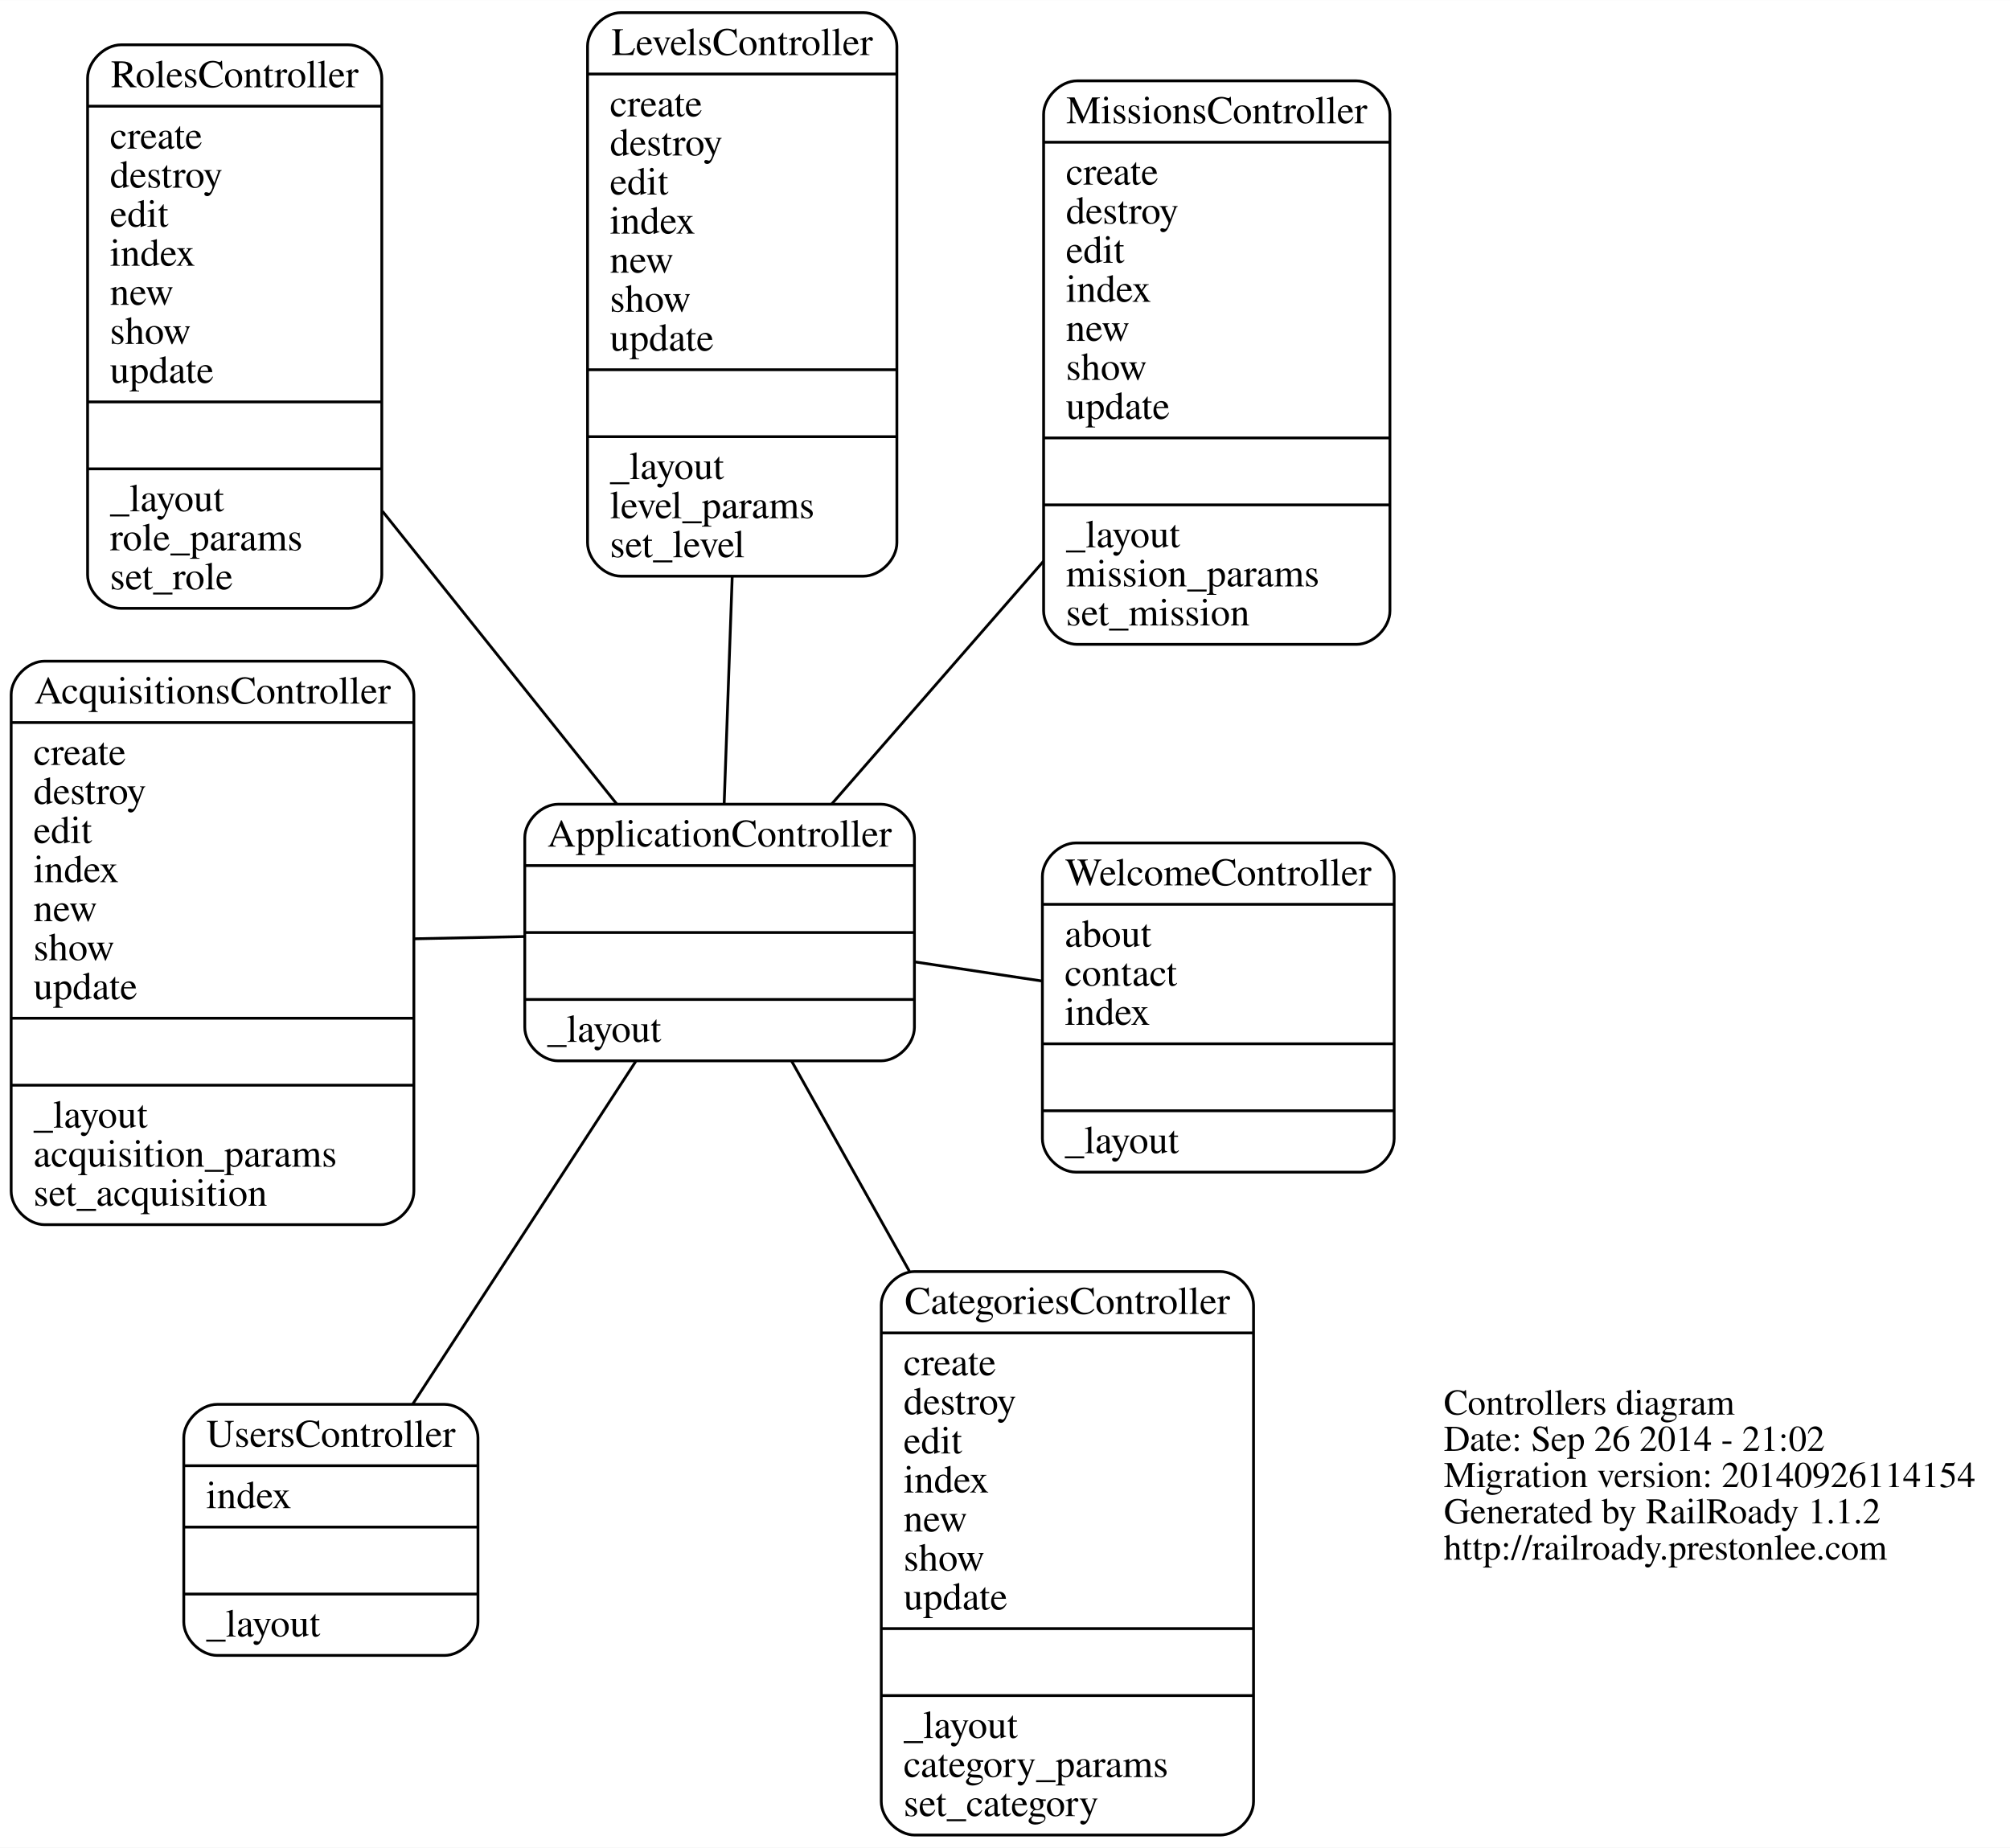
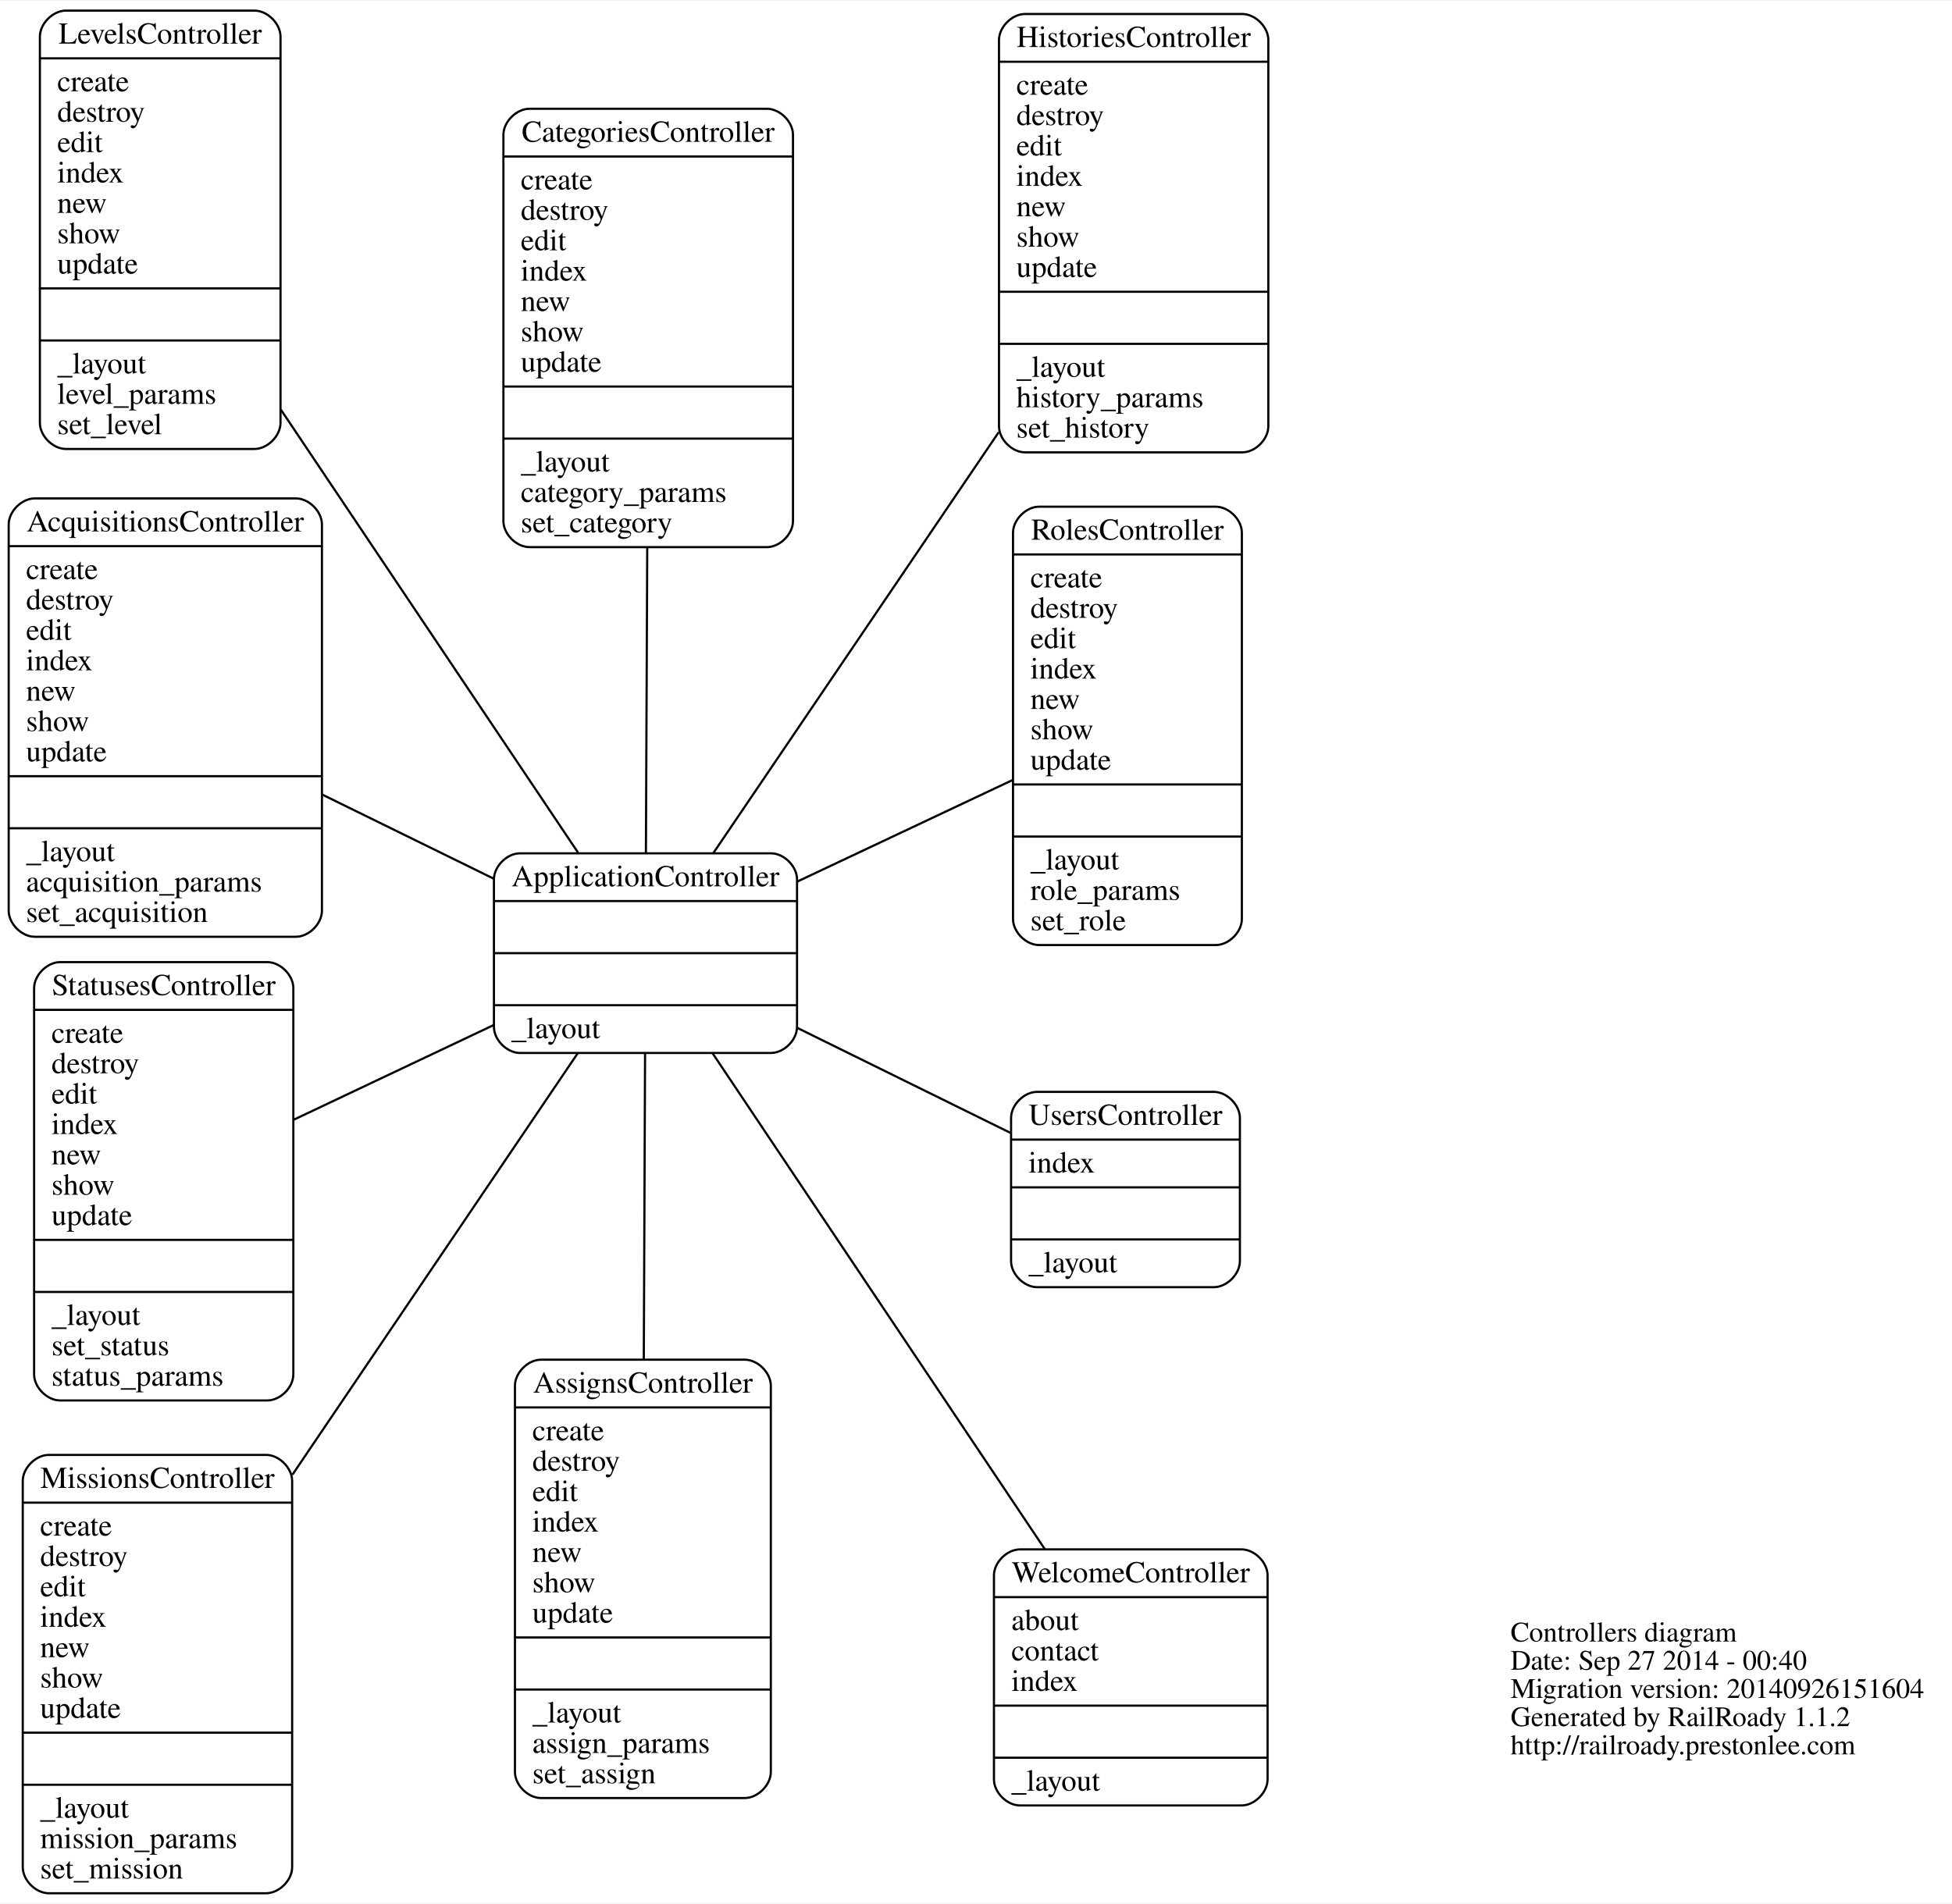
- <svg xmlns="http://www.w3.org/2000/svg" width="720pt" height="662pt" viewBox="0.00 0.00 720.34 662.25">
-   <g id="graph0" class="graph" transform="scale(1 1) rotate(0) translate(279.891 336.129)">
-     <polygon fill="white" stroke="none" points="-279.891,326.125 -279.891,-336.129 440.45,-336.129 440.45,326.125 -279.891,326.125" />
+ <svg xmlns="http://www.w3.org/2000/svg" width="899pt" height="877pt" viewBox="0.00 0.00 899.34 876.55">
+   <g id="graph0" class="graph" transform="scale(1 1) rotate(0) translate(288.653 416.141)">
+     <polygon fill="white" stroke="none" points="-288.653,460.412 -288.653,-416.141 610.688,-416.141 610.688,460.412 -288.653,460.412" />
    <g id="node1" class="node">
-       <text text-anchor="start" x="237.55" y="170.9" font-family="Times,serif" font-size="13.00">Controllers diagram</text>
-       <text text-anchor="start" x="237.55" y="183.9" font-family="Times,serif" font-size="13.00">Date: Sep 26 2014 - 21:02</text>
-       <text text-anchor="start" x="237.55" y="196.9" font-family="Times,serif" font-size="13.00">Migration version: 20140926114154</text>
-       <text text-anchor="start" x="237.55" y="209.9" font-family="Times,serif" font-size="13.00">Generated by RailRoady 1.1.2</text>
-       <text text-anchor="start" x="237.55" y="222.9" font-family="Times,serif" font-size="13.00">http://railroady.prestonlee.com</text>
+       <text text-anchor="start" x="407.312" y="339.9" font-family="Times,serif" font-size="13.00">Controllers diagram</text>
+       <text text-anchor="start" x="407.312" y="352.9" font-family="Times,serif" font-size="13.00">Date: Sep 27 2014 - 00:40</text>
+       <text text-anchor="start" x="407.312" y="365.9" font-family="Times,serif" font-size="13.00">Migration version: 20140926151604</text>
+       <text text-anchor="start" x="407.312" y="378.9" font-family="Times,serif" font-size="13.00">Generated by RailRoady 1.1.2</text>
+       <text text-anchor="start" x="407.312" y="391.9" font-family="Times,serif" font-size="13.00">http://railroady.prestonlee.com</text>
    </g>
    <g id="node2" class="node">
-       <path fill="none" stroke="black" d="M-263.891,102.833C-263.891,102.833 -143.567,102.833 -143.567,102.833 -137.567,102.833 -131.567,96.833 -131.567,90.833 -131.567,90.833 -131.567,-87.167 -131.567,-87.167 -131.567,-93.167 -137.567,-99.167 -143.567,-99.167 -143.567,-99.167 -263.891,-99.167 -263.891,-99.167 -269.891,-99.167 -275.891,-93.167 -275.891,-87.167 -275.891,-87.167 -275.891,90.833 -275.891,90.833 -275.891,96.833 -269.891,102.833 -263.891,102.833" />
-       <text text-anchor="middle" x="-203.729" y="-83.967" font-family="Times,serif" font-size="14.00">AcquisitionsController</text>
-       <polyline fill="none" stroke="black" points="-275.891,-77.167 -131.567,-77.167 " />
-       <text text-anchor="start" x="-267.891" y="-61.967" font-family="Times,serif" font-size="14.00">create</text>
-       <text text-anchor="start" x="-267.891" y="-47.967" font-family="Times,serif" font-size="14.00">destroy</text>
-       <text text-anchor="start" x="-267.891" y="-33.967" font-family="Times,serif" font-size="14.00">edit</text>
-       <text text-anchor="start" x="-267.891" y="-19.967" font-family="Times,serif" font-size="14.00">index</text>
-       <text text-anchor="start" x="-267.891" y="-5.967" font-family="Times,serif" font-size="14.00">new</text>
-       <text text-anchor="start" x="-267.891" y="8.033" font-family="Times,serif" font-size="14.00">show</text>
-       <text text-anchor="start" x="-267.891" y="22.033" font-family="Times,serif" font-size="14.00">update</text>
-       <polyline fill="none" stroke="black" points="-275.891,28.833 -131.567,28.833 " />
-       <polyline fill="none" stroke="black" points="-275.891,52.833 -131.567,52.833 " />
-       <text text-anchor="start" x="-267.891" y="68.033" font-family="Times,serif" font-size="14.00">_layout</text>
-       <text text-anchor="start" x="-267.891" y="82.033" font-family="Times,serif" font-size="14.00">acquisition_params</text>
-       <text text-anchor="start" x="-267.891" y="96.033" font-family="Times,serif" font-size="14.00">set_acquisition</text>
+       <path fill="none" stroke="black" d="M-272.653,15.144C-272.653,15.144 -152.329,15.144 -152.329,15.144 -146.329,15.144 -140.329,9.144 -140.329,3.144 -140.329,3.144 -140.329,-174.856 -140.329,-174.856 -140.329,-180.856 -146.329,-186.856 -152.329,-186.856 -152.329,-186.856 -272.653,-186.856 -272.653,-186.856 -278.653,-186.856 -284.653,-180.856 -284.653,-174.856 -284.653,-174.856 -284.653,3.144 -284.653,3.144 -284.653,9.144 -278.653,15.144 -272.653,15.144" />
+       <text text-anchor="middle" x="-212.491" y="-171.656" font-family="Times,serif" font-size="14.00">AcquisitionsController</text>
+       <polyline fill="none" stroke="black" points="-284.653,-164.856 -140.329,-164.856 " />
+       <text text-anchor="start" x="-276.653" y="-149.656" font-family="Times,serif" font-size="14.00">create</text>
+       <text text-anchor="start" x="-276.653" y="-135.656" font-family="Times,serif" font-size="14.00">destroy</text>
+       <text text-anchor="start" x="-276.653" y="-121.656" font-family="Times,serif" font-size="14.00">edit</text>
+       <text text-anchor="start" x="-276.653" y="-107.656" font-family="Times,serif" font-size="14.00">index</text>
+       <text text-anchor="start" x="-276.653" y="-93.656" font-family="Times,serif" font-size="14.00">new</text>
+       <text text-anchor="start" x="-276.653" y="-79.656" font-family="Times,serif" font-size="14.00">show</text>
+       <text text-anchor="start" x="-276.653" y="-65.656" font-family="Times,serif" font-size="14.00">update</text>
+       <polyline fill="none" stroke="black" points="-284.653,-58.856 -140.329,-58.856 " />
+       <polyline fill="none" stroke="black" points="-284.653,-34.856 -140.329,-34.856 " />
+       <text text-anchor="start" x="-276.653" y="-19.656" font-family="Times,serif" font-size="14.00">_layout</text>
+       <text text-anchor="start" x="-276.653" y="-5.656" font-family="Times,serif" font-size="14.00">acquisition_params</text>
+       <text text-anchor="start" x="-276.653" y="8.344" font-family="Times,serif" font-size="14.00">set_acquisition</text>
    </g>
    <g id="node3" class="node">
-       <path fill="none" stroke="black" d="M-79.823,44.109C-79.823,44.109 35.819,44.109 35.819,44.109 41.819,44.109 47.819,38.109 47.819,32.109 47.819,32.109 47.819,-35.891 47.819,-35.891 47.819,-41.891 41.819,-47.891 35.819,-47.891 35.819,-47.891 -79.823,-47.891 -79.823,-47.891 -85.823,-47.891 -91.823,-41.891 -91.823,-35.891 -91.823,-35.891 -91.823,32.109 -91.823,32.109 -91.823,38.109 -85.823,44.109 -79.823,44.109" />
-       <text text-anchor="middle" x="-22.002" y="-32.691" font-family="Times,serif" font-size="14.00">ApplicationController</text>
-       <polyline fill="none" stroke="black" points="-91.823,-25.891 47.819,-25.891 " />
-       <polyline fill="none" stroke="black" points="-91.823,-1.891 47.819,-1.891 " />
-       <polyline fill="none" stroke="black" points="-91.823,22.109 47.819,22.109 " />
-       <text text-anchor="start" x="-83.823" y="37.309" font-family="Times,serif" font-size="14.00">_layout</text>
+       <path fill="none" stroke="black" d="M-49.081,68.693C-49.081,68.693 66.56,68.693 66.56,68.693 72.56,68.693 78.56,62.693 78.56,56.693 78.56,56.693 78.56,-11.307 78.56,-11.307 78.56,-17.307 72.56,-23.307 66.56,-23.307 66.56,-23.307 -49.081,-23.307 -49.081,-23.307 -55.081,-23.307 -61.081,-17.307 -61.081,-11.307 -61.081,-11.307 -61.081,56.693 -61.081,56.693 -61.081,62.693 -55.081,68.693 -49.081,68.693" />
+       <text text-anchor="middle" x="8.739" y="-8.107" font-family="Times,serif" font-size="14.00">ApplicationController</text>
+       <polyline fill="none" stroke="black" points="-61.081,-1.307 78.56,-1.307 " />
+       <polyline fill="none" stroke="black" points="-61.081,22.693 78.56,22.693 " />
+       <polyline fill="none" stroke="black" points="-61.081,46.693 78.56,46.693 " />
+       <text text-anchor="start" x="-53.081" y="61.893" font-family="Times,serif" font-size="14.00">_layout</text>
    </g>
    <g id="edge1" class="edge">
-       <path fill="none" stroke="black" d="M-92.002,-0.456C-104.901,-0.192 -118.392,0.084 -131.358,0.35" />
+       <path fill="none" stroke="black" d="M-61.259,-11.652C-86.451,-24.013 -114.905,-37.974 -140.281,-50.425" />
    </g>
    <g id="node4" class="node">
-       <path fill="none" stroke="black" d="M47.934,321.625C47.934,321.625 157.348,321.625 157.348,321.625 163.348,321.625 169.348,315.625 169.348,309.625 169.348,309.625 169.348,131.625 169.348,131.625 169.348,125.625 163.348,119.625 157.348,119.625 157.348,119.625 47.934,119.625 47.934,119.625 41.934,119.625 35.934,125.625 35.934,131.625 35.934,131.625 35.934,309.625 35.934,309.625 35.934,315.625 41.934,321.625 47.934,321.625" />
-       <text text-anchor="middle" x="102.641" y="134.825" font-family="Times,serif" font-size="14.00">CategoriesController</text>
-       <polyline fill="none" stroke="black" points="35.934,141.625 169.348,141.625 " />
-       <text text-anchor="start" x="43.934" y="156.825" font-family="Times,serif" font-size="14.00">create</text>
-       <text text-anchor="start" x="43.934" y="170.825" font-family="Times,serif" font-size="14.00">destroy</text>
-       <text text-anchor="start" x="43.934" y="184.825" font-family="Times,serif" font-size="14.00">edit</text>
-       <text text-anchor="start" x="43.934" y="198.825" font-family="Times,serif" font-size="14.00">index</text>
-       <text text-anchor="start" x="43.934" y="212.825" font-family="Times,serif" font-size="14.00">new</text>
-       <text text-anchor="start" x="43.934" y="226.825" font-family="Times,serif" font-size="14.00">show</text>
-       <text text-anchor="start" x="43.934" y="240.825" font-family="Times,serif" font-size="14.00">update</text>
-       <polyline fill="none" stroke="black" points="35.934,247.625 169.348,247.625 " />
-       <polyline fill="none" stroke="black" points="35.934,271.625 169.348,271.625 " />
-       <text text-anchor="start" x="43.934" y="286.825" font-family="Times,serif" font-size="14.00">_layout</text>
-       <text text-anchor="start" x="43.934" y="300.825" font-family="Times,serif" font-size="14.00">category_params</text>
-       <text text-anchor="start" x="43.934" y="314.825" font-family="Times,serif" font-size="14.00">set_category</text>
+       <path fill="none" stroke="black" d="M-39.401,412.033C-39.401,412.033 54.488,412.033 54.488,412.033 60.488,412.033 66.488,406.033 66.488,400.033 66.488,400.033 66.488,222.033 66.488,222.033 66.488,216.033 60.488,210.033 54.488,210.033 54.488,210.033 -39.401,210.033 -39.401,210.033 -45.401,210.033 -51.401,216.033 -51.401,222.033 -51.401,222.033 -51.401,400.033 -51.401,400.033 -51.401,406.033 -45.401,412.033 -39.401,412.033" />
+       <text text-anchor="middle" x="7.544" y="225.233" font-family="Times,serif" font-size="14.00">AssignsController</text>
+       <polyline fill="none" stroke="black" points="-51.401,232.033 66.488,232.033 " />
+       <text text-anchor="start" x="-43.401" y="247.233" font-family="Times,serif" font-size="14.00">create</text>
+       <text text-anchor="start" x="-43.401" y="261.233" font-family="Times,serif" font-size="14.00">destroy</text>
+       <text text-anchor="start" x="-43.401" y="275.233" font-family="Times,serif" font-size="14.00">edit</text>
+       <text text-anchor="start" x="-43.401" y="289.233" font-family="Times,serif" font-size="14.00">index</text>
+       <text text-anchor="start" x="-43.401" y="303.233" font-family="Times,serif" font-size="14.00">new</text>
+       <text text-anchor="start" x="-43.401" y="317.233" font-family="Times,serif" font-size="14.00">show</text>
+       <text text-anchor="start" x="-43.401" y="331.233" font-family="Times,serif" font-size="14.00">update</text>
+       <polyline fill="none" stroke="black" points="-51.401,338.033 66.488,338.033 " />
+       <polyline fill="none" stroke="black" points="-51.401,362.033 66.488,362.033 " />
+       <text text-anchor="start" x="-43.401" y="377.233" font-family="Times,serif" font-size="14.00">_layout</text>
+       <text text-anchor="start" x="-43.401" y="391.233" font-family="Times,serif" font-size="14.00">assign_params</text>
+       <text text-anchor="start" x="-43.401" y="405.233" font-family="Times,serif" font-size="14.00">set_assign</text>
    </g>
    <g id="edge2" class="edge">
-       <path fill="none" stroke="black" d="M3.824,44.215C16.089,66.11 31.265,93.203 46.013,119.53" />
+       <path fill="none" stroke="black" d="M8.549,68.7C8.391,106.621 8.162,161.796 7.963,209.923" />
    </g>
    <g id="node5" class="node">
-       <path fill="none" stroke="black" d="M-57.328,-129.629C-57.328,-129.629 29.535,-129.629 29.535,-129.629 35.535,-129.629 41.535,-135.629 41.535,-141.629 41.535,-141.629 41.535,-319.629 41.535,-319.629 41.535,-325.629 35.535,-331.629 29.535,-331.629 29.535,-331.629 -57.328,-331.629 -57.328,-331.629 -63.328,-331.629 -69.328,-325.629 -69.328,-319.629 -69.328,-319.629 -69.328,-141.629 -69.328,-141.629 -69.328,-135.629 -63.328,-129.629 -57.328,-129.629" />
-       <text text-anchor="middle" x="-13.897" y="-316.429" font-family="Times,serif" font-size="14.00">LevelsController</text>
-       <polyline fill="none" stroke="black" points="-69.328,-309.629 41.535,-309.629 " />
-       <text text-anchor="start" x="-61.328" y="-294.429" font-family="Times,serif" font-size="14.00">create</text>
-       <text text-anchor="start" x="-61.328" y="-280.429" font-family="Times,serif" font-size="14.00">destroy</text>
-       <text text-anchor="start" x="-61.328" y="-266.429" font-family="Times,serif" font-size="14.00">edit</text>
-       <text text-anchor="start" x="-61.328" y="-252.429" font-family="Times,serif" font-size="14.00">index</text>
-       <text text-anchor="start" x="-61.328" y="-238.429" font-family="Times,serif" font-size="14.00">new</text>
-       <text text-anchor="start" x="-61.328" y="-224.429" font-family="Times,serif" font-size="14.00">show</text>
-       <text text-anchor="start" x="-61.328" y="-210.429" font-family="Times,serif" font-size="14.00">update</text>
-       <polyline fill="none" stroke="black" points="-69.328,-203.629 41.535,-203.629 " />
-       <polyline fill="none" stroke="black" points="-69.328,-179.629 41.535,-179.629 " />
-       <text text-anchor="start" x="-61.328" y="-164.429" font-family="Times,serif" font-size="14.00">_layout</text>
-       <text text-anchor="start" x="-61.328" y="-150.429" font-family="Times,serif" font-size="14.00">level_params</text>
-       <text text-anchor="start" x="-61.328" y="-136.429" font-family="Times,serif" font-size="14.00">set_level</text>
+       <path fill="none" stroke="black" d="M-44.721,-164.41C-44.721,-164.41 64.693,-164.41 64.693,-164.41 70.693,-164.41 76.693,-170.41 76.693,-176.41 76.693,-176.41 76.693,-354.41 76.693,-354.41 76.693,-360.41 70.693,-366.41 64.693,-366.41 64.693,-366.41 -44.721,-366.41 -44.721,-366.41 -50.721,-366.41 -56.721,-360.41 -56.721,-354.41 -56.721,-354.41 -56.721,-176.41 -56.721,-176.41 -56.721,-170.41 -50.721,-164.41 -44.721,-164.41" />
+       <text text-anchor="middle" x="9.986" y="-351.21" font-family="Times,serif" font-size="14.00">CategoriesController</text>
+       <polyline fill="none" stroke="black" points="-56.721,-344.41 76.693,-344.41 " />
+       <text text-anchor="start" x="-48.721" y="-329.21" font-family="Times,serif" font-size="14.00">create</text>
+       <text text-anchor="start" x="-48.721" y="-315.21" font-family="Times,serif" font-size="14.00">destroy</text>
+       <text text-anchor="start" x="-48.721" y="-301.21" font-family="Times,serif" font-size="14.00">edit</text>
+       <text text-anchor="start" x="-48.721" y="-287.21" font-family="Times,serif" font-size="14.00">index</text>
+       <text text-anchor="start" x="-48.721" y="-273.21" font-family="Times,serif" font-size="14.00">new</text>
+       <text text-anchor="start" x="-48.721" y="-259.21" font-family="Times,serif" font-size="14.00">show</text>
+       <text text-anchor="start" x="-48.721" y="-245.21" font-family="Times,serif" font-size="14.00">update</text>
+       <polyline fill="none" stroke="black" points="-56.721,-238.41 76.693,-238.41 " />
+       <polyline fill="none" stroke="black" points="-56.721,-214.41 76.693,-214.41 " />
+       <text text-anchor="start" x="-48.721" y="-199.21" font-family="Times,serif" font-size="14.00">_layout</text>
+       <text text-anchor="start" x="-48.721" y="-185.21" font-family="Times,serif" font-size="14.00">category_params</text>
+       <text text-anchor="start" x="-48.721" y="-171.21" font-family="Times,serif" font-size="14.00">set_category</text>
    </g>
    <g id="edge3" class="edge">
-       <path fill="none" stroke="black" d="M-20.371,-47.904C-19.539,-71.387 -18.492,-100.942 -17.484,-129.398" />
+       <path fill="none" stroke="black" d="M8.94,-23.596C9.103,-61.453 9.341,-116.365 9.548,-164.298" />
    </g>
    <g id="node6" class="node">
-       <path fill="none" stroke="black" d="M106.114,-105.183C106.114,-105.183 206.231,-105.183 206.231,-105.183 212.231,-105.183 218.231,-111.183 218.231,-117.183 218.231,-117.183 218.231,-295.183 218.231,-295.183 218.231,-301.183 212.231,-307.183 206.231,-307.183 206.231,-307.183 106.114,-307.183 106.114,-307.183 100.114,-307.183 94.114,-301.183 94.114,-295.183 94.114,-295.183 94.114,-117.183 94.114,-117.183 94.114,-111.183 100.114,-105.183 106.114,-105.183" />
-       <text text-anchor="middle" x="156.172" y="-291.983" font-family="Times,serif" font-size="14.00">MissionsController</text>
-       <polyline fill="none" stroke="black" points="94.114,-285.183 218.231,-285.183 " />
-       <text text-anchor="start" x="102.114" y="-269.983" font-family="Times,serif" font-size="14.00">create</text>
-       <text text-anchor="start" x="102.114" y="-255.983" font-family="Times,serif" font-size="14.00">destroy</text>
-       <text text-anchor="start" x="102.114" y="-241.983" font-family="Times,serif" font-size="14.00">edit</text>
-       <text text-anchor="start" x="102.114" y="-227.983" font-family="Times,serif" font-size="14.00">index</text>
-       <text text-anchor="start" x="102.114" y="-213.983" font-family="Times,serif" font-size="14.00">new</text>
-       <text text-anchor="start" x="102.114" y="-199.983" font-family="Times,serif" font-size="14.00">show</text>
-       <text text-anchor="start" x="102.114" y="-185.983" font-family="Times,serif" font-size="14.00">update</text>
-       <polyline fill="none" stroke="black" points="94.114,-179.183 218.231,-179.183 " />
-       <polyline fill="none" stroke="black" points="94.114,-155.183 218.231,-155.183 " />
-       <text text-anchor="start" x="102.114" y="-139.983" font-family="Times,serif" font-size="14.00">_layout</text>
-       <text text-anchor="start" x="102.114" y="-125.983" font-family="Times,serif" font-size="14.00">mission_params</text>
-       <text text-anchor="start" x="102.114" y="-111.983" font-family="Times,serif" font-size="14.00">set_mission</text>
+       <path fill="none" stroke="black" d="M183.607,-208.083C183.607,-208.083 283.703,-208.083 283.703,-208.083 289.703,-208.083 295.703,-214.083 295.703,-220.083 295.703,-220.083 295.703,-398.083 295.703,-398.083 295.703,-404.083 289.703,-410.083 283.703,-410.083 283.703,-410.083 183.607,-410.083 183.607,-410.083 177.607,-410.083 171.607,-404.083 171.607,-398.083 171.607,-398.083 171.607,-220.083 171.607,-220.083 171.607,-214.083 177.607,-208.083 183.607,-208.083" />
+       <text text-anchor="middle" x="233.655" y="-394.883" font-family="Times,serif" font-size="14.00">HistoriesController</text>
+       <polyline fill="none" stroke="black" points="171.607,-388.083 295.703,-388.083 " />
+       <text text-anchor="start" x="179.607" y="-372.883" font-family="Times,serif" font-size="14.00">create</text>
+       <text text-anchor="start" x="179.607" y="-358.883" font-family="Times,serif" font-size="14.00">destroy</text>
+       <text text-anchor="start" x="179.607" y="-344.883" font-family="Times,serif" font-size="14.00">edit</text>
+       <text text-anchor="start" x="179.607" y="-330.883" font-family="Times,serif" font-size="14.00">index</text>
+       <text text-anchor="start" x="179.607" y="-316.883" font-family="Times,serif" font-size="14.00">new</text>
+       <text text-anchor="start" x="179.607" y="-302.883" font-family="Times,serif" font-size="14.00">show</text>
+       <text text-anchor="start" x="179.607" y="-288.883" font-family="Times,serif" font-size="14.00">update</text>
+       <polyline fill="none" stroke="black" points="171.607,-282.083 295.703,-282.083 " />
+       <polyline fill="none" stroke="black" points="171.607,-258.083 295.703,-258.083 " />
+       <text text-anchor="start" x="179.607" y="-242.883" font-family="Times,serif" font-size="14.00">_layout</text>
+       <text text-anchor="start" x="179.607" y="-228.883" font-family="Times,serif" font-size="14.00">history_params</text>
+       <text text-anchor="start" x="179.607" y="-214.883" font-family="Times,serif" font-size="14.00">set_history</text>
    </g>
    <g id="edge4" class="edge">
-       <path fill="none" stroke="black" d="M18.206,-47.993C40.581,-73.648 68.914,-106.134 94.076,-134.984" />
+       <path fill="none" stroke="black" d="M40.013,-23.439C73.871,-73.383 128.75,-154.336 171.456,-217.332" />
    </g>
    <g id="node7" class="node">
-       <path fill="none" stroke="black" d="M-236.5,-118.097C-236.5,-118.097 -155.065,-118.097 -155.065,-118.097 -149.065,-118.097 -143.065,-124.097 -143.065,-130.097 -143.065,-130.097 -143.065,-308.097 -143.065,-308.097 -143.065,-314.097 -149.065,-320.097 -155.065,-320.097 -155.065,-320.097 -236.5,-320.097 -236.5,-320.097 -242.5,-320.097 -248.5,-314.097 -248.5,-308.097 -248.5,-308.097 -248.5,-130.097 -248.5,-130.097 -248.5,-124.097 -242.5,-118.097 -236.5,-118.097" />
-       <text text-anchor="middle" x="-195.782" y="-304.897" font-family="Times,serif" font-size="14.00">RolesController</text>
-       <polyline fill="none" stroke="black" points="-248.5,-298.097 -143.065,-298.097 " />
-       <text text-anchor="start" x="-240.5" y="-282.897" font-family="Times,serif" font-size="14.00">create</text>
-       <text text-anchor="start" x="-240.5" y="-268.897" font-family="Times,serif" font-size="14.00">destroy</text>
-       <text text-anchor="start" x="-240.5" y="-254.897" font-family="Times,serif" font-size="14.00">edit</text>
-       <text text-anchor="start" x="-240.5" y="-240.897" font-family="Times,serif" font-size="14.00">index</text>
-       <text text-anchor="start" x="-240.5" y="-226.897" font-family="Times,serif" font-size="14.00">new</text>
-       <text text-anchor="start" x="-240.5" y="-212.897" font-family="Times,serif" font-size="14.00">show</text>
-       <text text-anchor="start" x="-240.5" y="-198.897" font-family="Times,serif" font-size="14.00">update</text>
-       <polyline fill="none" stroke="black" points="-248.5,-192.097 -143.065,-192.097 " />
-       <polyline fill="none" stroke="black" points="-248.5,-168.097 -143.065,-168.097 " />
-       <text text-anchor="start" x="-240.5" y="-152.897" font-family="Times,serif" font-size="14.00">_layout</text>
-       <text text-anchor="start" x="-240.5" y="-138.897" font-family="Times,serif" font-size="14.00">role_params</text>
-       <text text-anchor="start" x="-240.5" y="-124.897" font-family="Times,serif" font-size="14.00">set_role</text>
+       <path fill="none" stroke="black" d="M-258.278,-209.641C-258.278,-209.641 -171.415,-209.641 -171.415,-209.641 -165.415,-209.641 -159.415,-215.641 -159.415,-221.641 -159.415,-221.641 -159.415,-399.641 -159.415,-399.641 -159.415,-405.641 -165.415,-411.641 -171.415,-411.641 -171.415,-411.641 -258.278,-411.641 -258.278,-411.641 -264.278,-411.641 -270.278,-405.641 -270.278,-399.641 -270.278,-399.641 -270.278,-221.641 -270.278,-221.641 -270.278,-215.641 -264.278,-209.641 -258.278,-209.641" />
+       <text text-anchor="middle" x="-214.847" y="-396.441" font-family="Times,serif" font-size="14.00">LevelsController</text>
+       <polyline fill="none" stroke="black" points="-270.278,-389.641 -159.415,-389.641 " />
+       <text text-anchor="start" x="-262.278" y="-374.441" font-family="Times,serif" font-size="14.00">create</text>
+       <text text-anchor="start" x="-262.278" y="-360.441" font-family="Times,serif" font-size="14.00">destroy</text>
+       <text text-anchor="start" x="-262.278" y="-346.441" font-family="Times,serif" font-size="14.00">edit</text>
+       <text text-anchor="start" x="-262.278" y="-332.441" font-family="Times,serif" font-size="14.00">index</text>
+       <text text-anchor="start" x="-262.278" y="-318.441" font-family="Times,serif" font-size="14.00">new</text>
+       <text text-anchor="start" x="-262.278" y="-304.441" font-family="Times,serif" font-size="14.00">show</text>
+       <text text-anchor="start" x="-262.278" y="-290.441" font-family="Times,serif" font-size="14.00">update</text>
+       <polyline fill="none" stroke="black" points="-270.278,-283.641 -159.415,-283.641 " />
+       <polyline fill="none" stroke="black" points="-270.278,-259.641 -159.415,-259.641 " />
+       <text text-anchor="start" x="-262.278" y="-244.441" font-family="Times,serif" font-size="14.00">_layout</text>
+       <text text-anchor="start" x="-262.278" y="-230.441" font-family="Times,serif" font-size="14.00">level_params</text>
+       <text text-anchor="start" x="-262.278" y="-216.441" font-family="Times,serif" font-size="14.00">set_level</text>
    </g>
    <g id="edge5" class="edge">
-       <path fill="none" stroke="black" d="M-58.856,-47.955C-83.266,-78.464 -115.668,-118.963 -142.824,-152.905" />
+       <path fill="none" stroke="black" d="M-22.349,-23.655C-57.687,-76.338 -116.06,-163.364 -159.277,-227.795" />
    </g>
    <g id="node8" class="node">
-       <path fill="none" stroke="black" d="M-202.027,257.235C-202.027,257.235 -120.599,257.235 -120.599,257.235 -114.599,257.235 -108.599,251.235 -108.599,245.235 -108.599,245.235 -108.599,179.235 -108.599,179.235 -108.599,173.235 -114.599,167.235 -120.599,167.235 -120.599,167.235 -202.027,167.235 -202.027,167.235 -208.027,167.235 -214.027,173.235 -214.027,179.235 -214.027,179.235 -214.027,245.235 -214.027,245.235 -214.027,251.235 -208.027,257.235 -202.027,257.235" />
-       <text text-anchor="middle" x="-161.313" y="182.435" font-family="Times,serif" font-size="14.00">UsersController</text>
-       <polyline fill="none" stroke="black" points="-214.027,189.235 -108.599,189.235 " />
-       <text text-anchor="start" x="-206.027" y="204.435" font-family="Times,serif" font-size="14.00">index</text>
-       <polyline fill="none" stroke="black" points="-214.027,211.235 -108.599,211.235 " />
-       <polyline fill="none" stroke="black" points="-214.027,235.235 -108.599,235.235 " />
-       <text text-anchor="start" x="-206.027" y="250.435" font-family="Times,serif" font-size="14.00">_layout</text>
+       <path fill="none" stroke="black" d="M-266.168,455.912C-266.168,455.912 -166.051,455.912 -166.051,455.912 -160.051,455.912 -154.051,449.912 -154.051,443.912 -154.051,443.912 -154.051,265.912 -154.051,265.912 -154.051,259.912 -160.051,253.912 -166.051,253.912 -166.051,253.912 -266.168,253.912 -266.168,253.912 -272.168,253.912 -278.168,259.912 -278.168,265.912 -278.168,265.912 -278.168,443.912 -278.168,443.912 -278.168,449.912 -272.168,455.912 -266.168,455.912" />
+       <text text-anchor="middle" x="-216.109" y="269.112" font-family="Times,serif" font-size="14.00">MissionsController</text>
+       <polyline fill="none" stroke="black" points="-278.168,275.912 -154.051,275.912 " />
+       <text text-anchor="start" x="-270.168" y="291.112" font-family="Times,serif" font-size="14.00">create</text>
+       <text text-anchor="start" x="-270.168" y="305.112" font-family="Times,serif" font-size="14.00">destroy</text>
+       <text text-anchor="start" x="-270.168" y="319.112" font-family="Times,serif" font-size="14.00">edit</text>
+       <text text-anchor="start" x="-270.168" y="333.112" font-family="Times,serif" font-size="14.00">index</text>
+       <text text-anchor="start" x="-270.168" y="347.112" font-family="Times,serif" font-size="14.00">new</text>
+       <text text-anchor="start" x="-270.168" y="361.112" font-family="Times,serif" font-size="14.00">show</text>
+       <text text-anchor="start" x="-270.168" y="375.112" font-family="Times,serif" font-size="14.00">update</text>
+       <polyline fill="none" stroke="black" points="-278.168,381.912 -154.051,381.912 " />
+       <polyline fill="none" stroke="black" points="-278.168,405.912 -154.051,405.912 " />
+       <text text-anchor="start" x="-270.168" y="421.112" font-family="Times,serif" font-size="14.00">_layout</text>
+       <text text-anchor="start" x="-270.168" y="435.112" font-family="Times,serif" font-size="14.00">mission_params</text>
+       <text text-anchor="start" x="-270.168" y="449.112" font-family="Times,serif" font-size="14.00">set_mission</text>
    </g>
    <g id="edge6" class="edge">
-       <path fill="none" stroke="black" d="M-52.059,44.308C-75.735,80.699 -108.551,131.139 -132.026,167.221" />
+       <path fill="none" stroke="black" d="M-22.525,68.887C-56.372,118.897 -111.236,199.959 -153.929,263.039" />
    </g>
    <g id="node9" class="node">
-       <path fill="none" stroke="black" d="M105.678,83.998C105.678,83.998 207.744,83.998 207.744,83.998 213.744,83.998 219.744,77.998 219.744,71.998 219.744,71.998 219.744,-22.002 219.744,-22.002 219.744,-28.002 213.744,-34.002 207.744,-34.002 207.744,-34.002 105.678,-34.002 105.678,-34.002 99.678,-34.002 93.678,-28.002 93.678,-22.002 93.678,-22.002 93.678,71.998 93.678,71.998 93.678,77.998 99.678,83.998 105.678,83.998" />
-       <text text-anchor="middle" x="156.711" y="-18.802" font-family="Times,serif" font-size="14.00">WelcomeController</text>
-       <polyline fill="none" stroke="black" points="93.678,-12.002 219.744,-12.002 " />
-       <text text-anchor="start" x="101.678" y="3.198" font-family="Times,serif" font-size="14.00">about</text>
-       <text text-anchor="start" x="101.678" y="17.198" font-family="Times,serif" font-size="14.00">contact</text>
-       <text text-anchor="start" x="101.678" y="31.198" font-family="Times,serif" font-size="14.00">index</text>
-       <polyline fill="none" stroke="black" points="93.678,37.998 219.744,37.998 " />
-       <polyline fill="none" stroke="black" points="93.678,61.998 219.744,61.998 " />
-       <text text-anchor="start" x="101.678" y="77.198" font-family="Times,serif" font-size="14.00">_layout</text>
+       <path fill="none" stroke="black" d="M190.072,18.962C190.072,18.962 271.507,18.962 271.507,18.962 277.507,18.962 283.507,12.962 283.507,6.962 283.507,6.962 283.507,-171.038 283.507,-171.038 283.507,-177.038 277.507,-183.038 271.507,-183.038 271.507,-183.038 190.072,-183.038 190.072,-183.038 184.072,-183.038 178.072,-177.038 178.072,-171.038 178.072,-171.038 178.072,6.962 178.072,6.962 178.072,12.962 184.072,18.962 190.072,18.962" />
+       <text text-anchor="middle" x="230.79" y="-167.838" font-family="Times,serif" font-size="14.00">RolesController</text>
+       <polyline fill="none" stroke="black" points="178.072,-161.038 283.507,-161.038 " />
+       <text text-anchor="start" x="186.072" y="-145.838" font-family="Times,serif" font-size="14.00">create</text>
+       <text text-anchor="start" x="186.072" y="-131.838" font-family="Times,serif" font-size="14.00">destroy</text>
+       <text text-anchor="start" x="186.072" y="-117.838" font-family="Times,serif" font-size="14.00">edit</text>
+       <text text-anchor="start" x="186.072" y="-103.838" font-family="Times,serif" font-size="14.00">index</text>
+       <text text-anchor="start" x="186.072" y="-89.838" font-family="Times,serif" font-size="14.00">new</text>
+       <text text-anchor="start" x="186.072" y="-75.838" font-family="Times,serif" font-size="14.00">show</text>
+       <text text-anchor="start" x="186.072" y="-61.838" font-family="Times,serif" font-size="14.00">update</text>
+       <polyline fill="none" stroke="black" points="178.072,-55.038 283.507,-55.038 " />
+       <polyline fill="none" stroke="black" points="178.072,-31.038 283.507,-31.038 " />
+       <text text-anchor="start" x="186.072" y="-15.838" font-family="Times,serif" font-size="14.00">_layout</text>
+       <text text-anchor="start" x="186.072" y="-1.838" font-family="Times,serif" font-size="14.00">role_params</text>
+       <text text-anchor="start" x="186.072" y="12.162" font-family="Times,serif" font-size="14.00">set_role</text>
    </g>
    <g id="edge7" class="edge">
-       <path fill="none" stroke="black" d="M47.861,8.621C62.937,10.889 78.792,13.274 93.593,15.501" />
+       <path fill="none" stroke="black" d="M78.693,-10.301C110.728,-25.41 148.074,-43.024 177.742,-57.017" />
+     </g>
+     <g id="node10" class="node">
+       <path fill="none" stroke="black" d="M-260.937,228.825C-260.937,228.825 -165.502,228.825 -165.502,228.825 -159.502,228.825 -153.502,222.825 -153.502,216.825 -153.502,216.825 -153.502,38.825 -153.502,38.825 -153.502,32.825 -159.502,26.825 -165.502,26.825 -165.502,26.825 -260.937,26.825 -260.937,26.825 -266.937,26.825 -272.937,32.825 -272.937,38.825 -272.937,38.825 -272.937,216.825 -272.937,216.825 -272.937,222.825 -266.937,228.825 -260.937,228.825" />
+       <text text-anchor="middle" x="-213.219" y="42.025" font-family="Times,serif" font-size="14.00">StatusesController</text>
+       <polyline fill="none" stroke="black" points="-272.937,48.825 -153.502,48.825 " />
+       <text text-anchor="start" x="-264.937" y="64.025" font-family="Times,serif" font-size="14.00">create</text>
+       <text text-anchor="start" x="-264.937" y="78.025" font-family="Times,serif" font-size="14.00">destroy</text>
+       <text text-anchor="start" x="-264.937" y="92.025" font-family="Times,serif" font-size="14.00">edit</text>
+       <text text-anchor="start" x="-264.937" y="106.025" font-family="Times,serif" font-size="14.00">index</text>
+       <text text-anchor="start" x="-264.937" y="120.025" font-family="Times,serif" font-size="14.00">new</text>
+       <text text-anchor="start" x="-264.937" y="134.025" font-family="Times,serif" font-size="14.00">show</text>
+       <text text-anchor="start" x="-264.937" y="148.025" font-family="Times,serif" font-size="14.00">update</text>
+       <polyline fill="none" stroke="black" points="-272.937,154.825 -153.502,154.825 " />
+       <polyline fill="none" stroke="black" points="-272.937,178.825 -153.502,178.825 " />
+       <text text-anchor="start" x="-264.937" y="194.025" font-family="Times,serif" font-size="14.00">_layout</text>
+       <text text-anchor="start" x="-264.937" y="208.025" font-family="Times,serif" font-size="14.00">set_status</text>
+       <text text-anchor="start" x="-264.937" y="222.025" font-family="Times,serif" font-size="14.00">status_params</text>
+     </g>
+     <g id="edge8" class="edge">
+       <path fill="none" stroke="black" d="M-61.185,55.813C-90.793,69.837 -124.938,86.01 -153.36,99.472" />
+     </g>
+     <g id="node11" class="node">
+       <path fill="none" stroke="black" d="M189.17,176.618C189.17,176.618 270.598,176.618 270.598,176.618 276.598,176.618 282.598,170.618 282.598,164.618 282.598,164.618 282.598,98.618 282.598,98.618 282.598,92.618 276.598,86.618 270.598,86.618 270.598,86.618 189.17,86.618 189.17,86.618 183.17,86.618 177.17,92.618 177.17,98.618 177.17,98.618 177.17,164.618 177.17,164.618 177.17,170.618 183.17,176.618 189.17,176.618" />
+       <text text-anchor="middle" x="229.884" y="101.818" font-family="Times,serif" font-size="14.00">UsersController</text>
+       <polyline fill="none" stroke="black" points="177.17,108.618 282.598,108.618 " />
+       <text text-anchor="start" x="185.17" y="123.818" font-family="Times,serif" font-size="14.00">index</text>
+       <polyline fill="none" stroke="black" points="177.17,130.618 282.598,130.618 " />
+       <polyline fill="none" stroke="black" points="177.17,154.618 282.598,154.618 " />
+       <text text-anchor="start" x="185.17" y="169.818" font-family="Times,serif" font-size="14.00">_layout</text>
+     </g>
+     <g id="edge9" class="edge">
+       <path fill="none" stroke="black" d="M78.711,57.158C110.472,72.802 147.424,91.003 176.844,105.493" />
+     </g>
+     <g id="node12" class="node">
+       <path fill="none" stroke="black" d="M181.287,415.453C181.287,415.453 283.352,415.453 283.352,415.453 289.352,415.453 295.352,409.453 295.352,403.453 295.352,403.453 295.352,309.453 295.352,309.453 295.352,303.453 289.352,297.453 283.352,297.453 283.352,297.453 181.287,297.453 181.287,297.453 175.287,297.453 169.287,303.453 169.287,309.453 169.287,309.453 169.287,403.453 169.287,403.453 169.287,409.453 175.287,415.453 181.287,415.453" />
+       <text text-anchor="middle" x="232.319" y="312.653" font-family="Times,serif" font-size="14.00">WelcomeController</text>
+       <polyline fill="none" stroke="black" points="169.287,319.453 295.352,319.453 " />
+       <text text-anchor="start" x="177.287" y="334.653" font-family="Times,serif" font-size="14.00">about</text>
+       <text text-anchor="start" x="177.287" y="348.653" font-family="Times,serif" font-size="14.00">contact</text>
+       <text text-anchor="start" x="177.287" y="362.653" font-family="Times,serif" font-size="14.00">index</text>
+       <polyline fill="none" stroke="black" points="169.287,369.453 295.352,369.453 " />
+       <polyline fill="none" stroke="black" points="169.287,393.453 295.352,393.453 " />
+       <text text-anchor="start" x="177.287" y="408.653" font-family="Times,serif" font-size="14.00">_layout</text>
+     </g>
+     <g id="edge10" class="edge">
+       <path fill="none" stroke="black" d="M39.593,68.751C79.483,128.3 149.01,232.089 192.748,297.382" />
    </g>
  </g>
</svg>
